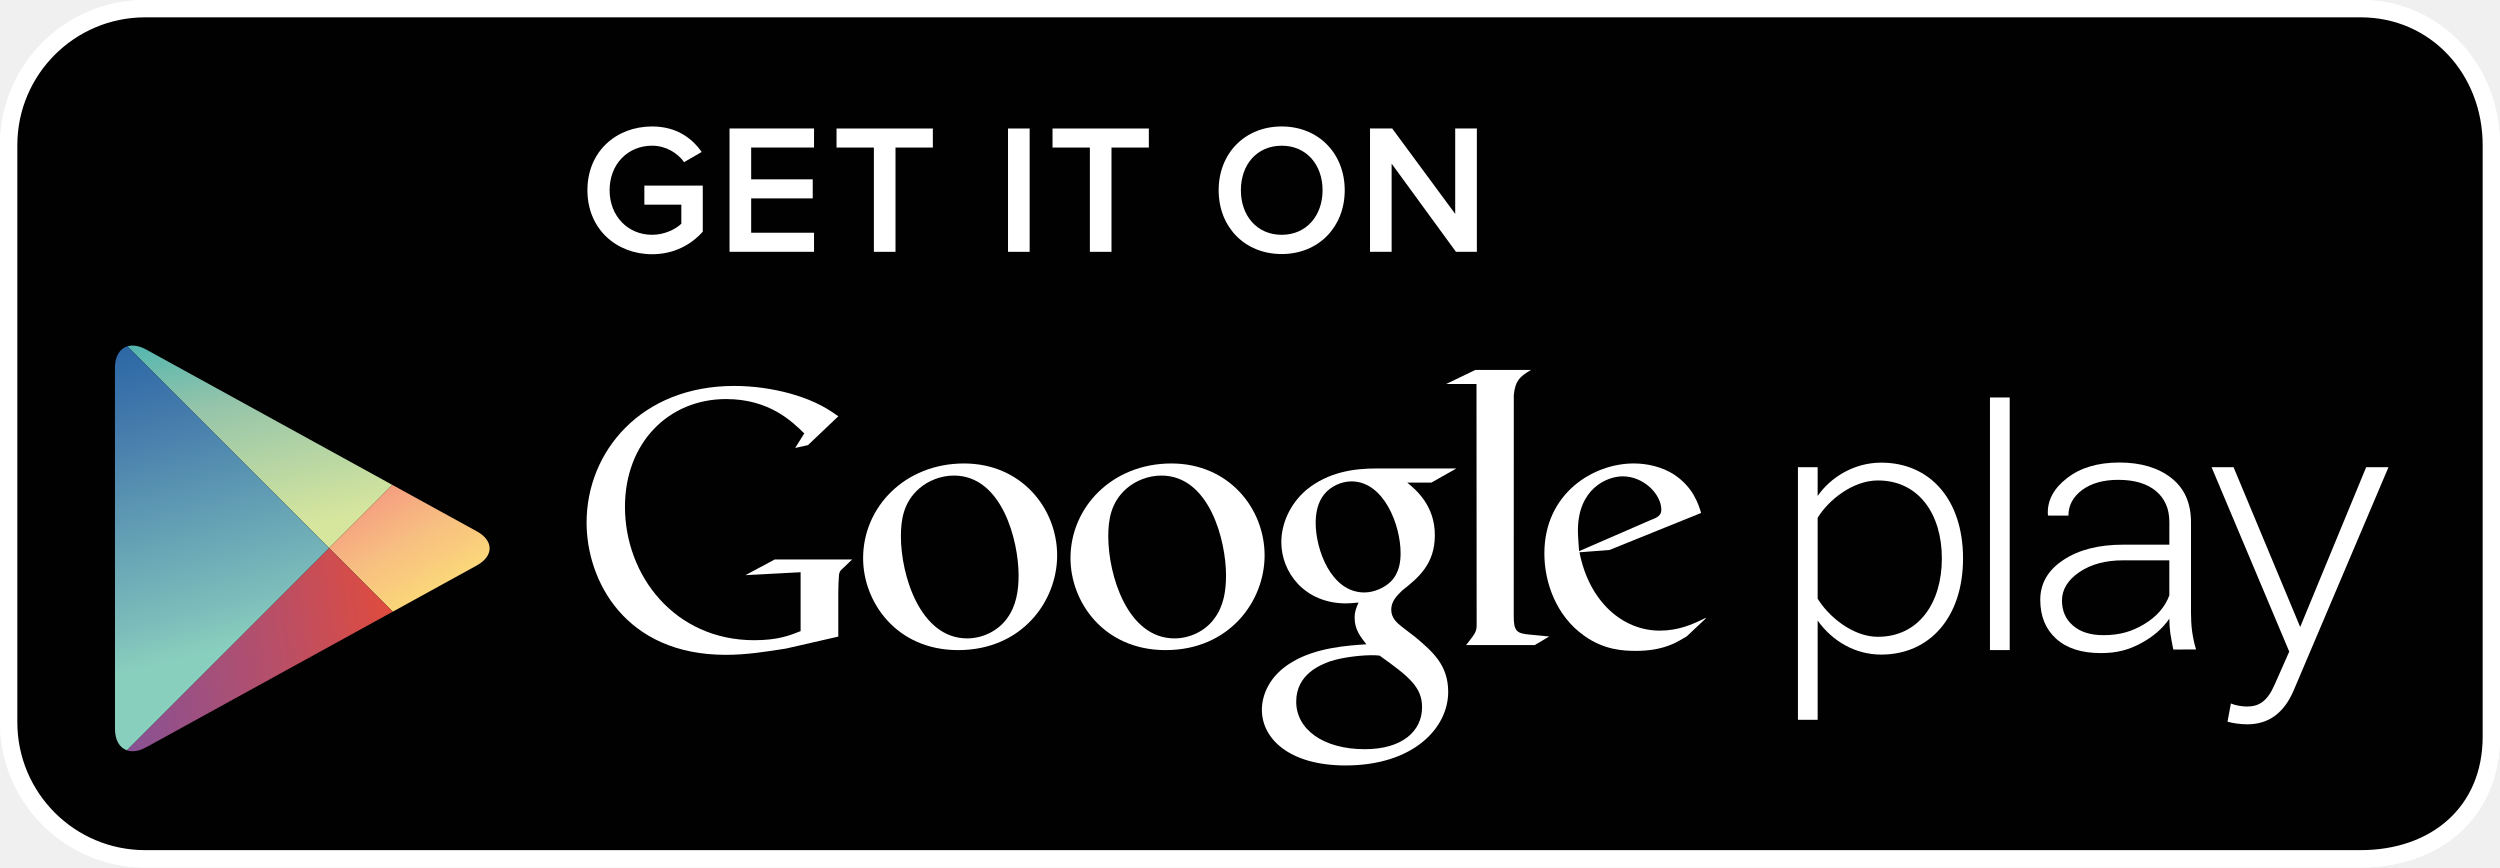
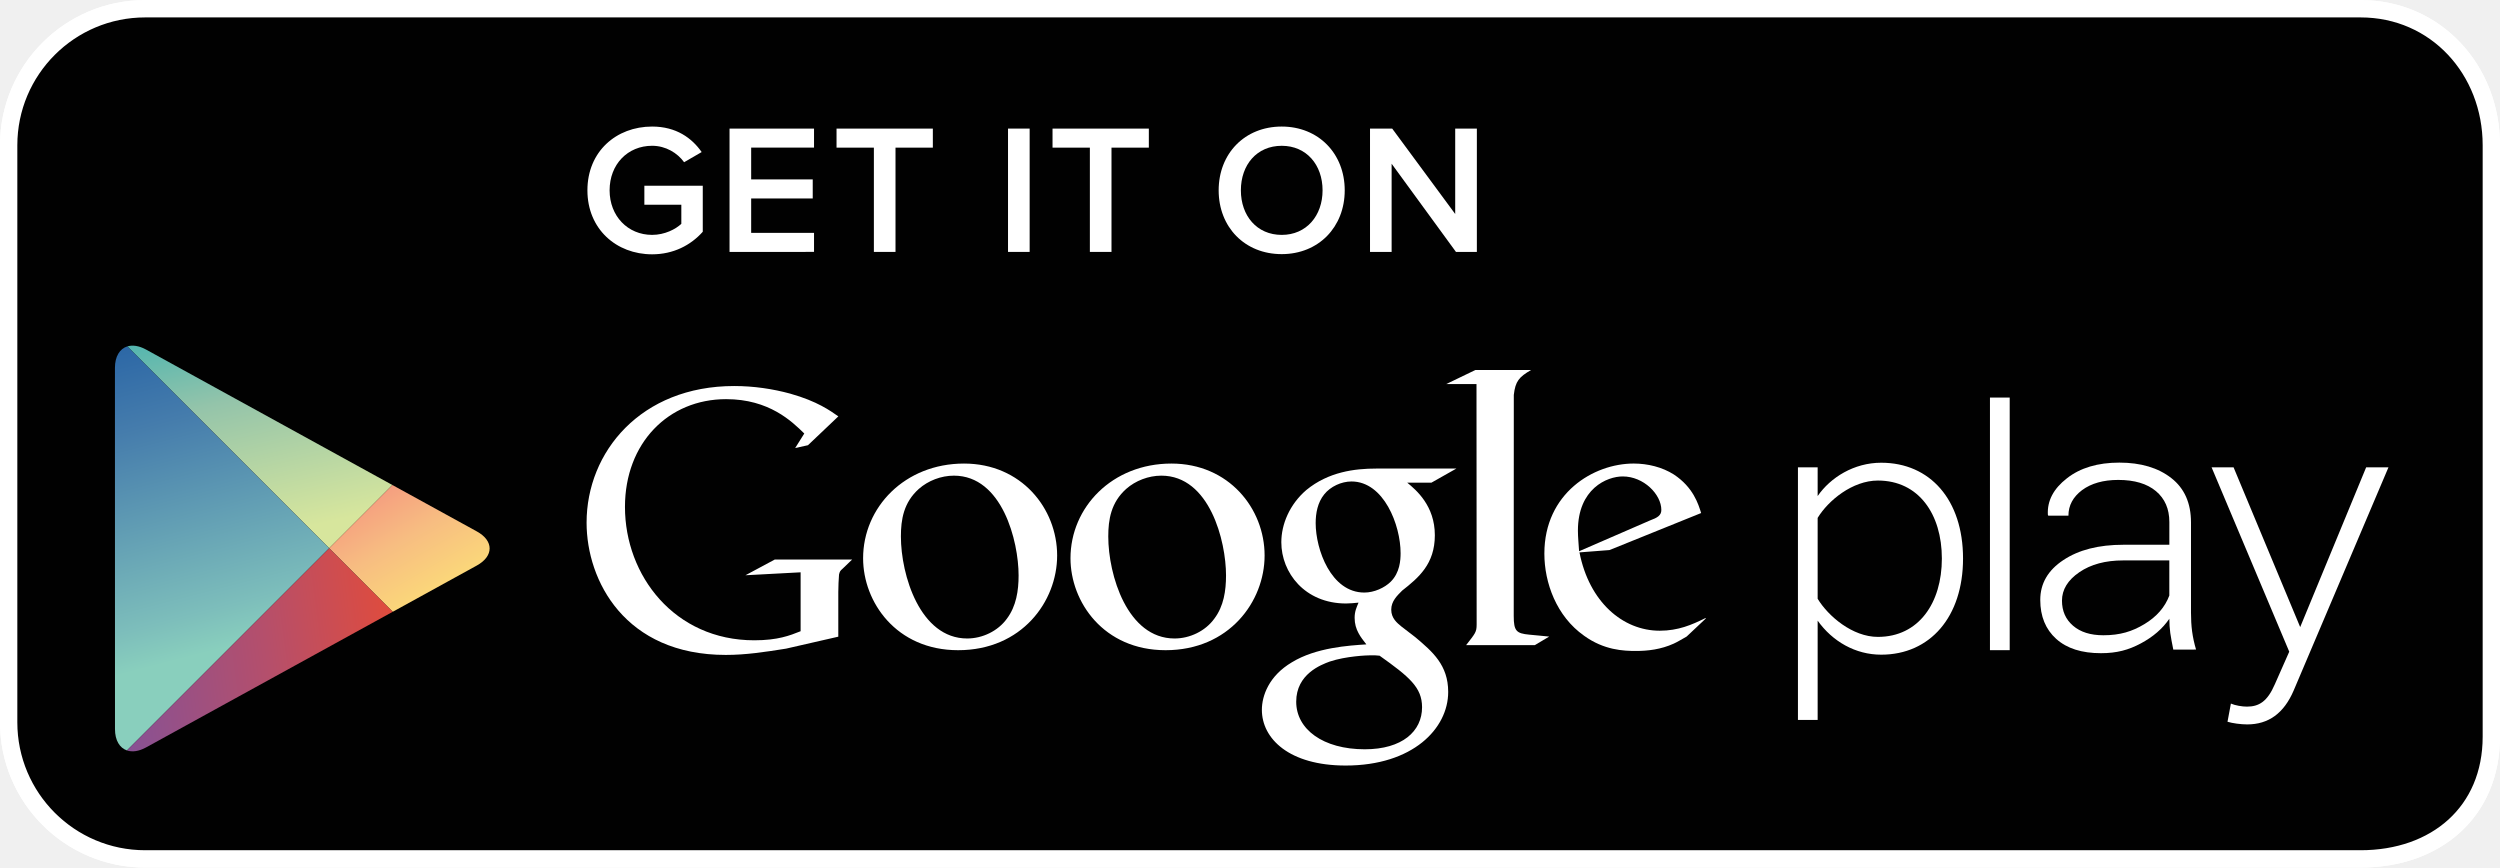
- <svg xmlns="http://www.w3.org/2000/svg" version="1.1" id="Layer_1" x="0px" y="0px" width="169.672px" height="58.874px" viewBox="222.251 367.689 169.672 58.874" enable-background="new 222.251 367.689 169.672 58.874" xml:space="preserve">
+ <svg xmlns="http://www.w3.org/2000/svg" viewBox="222.251 367.689 169.672 58.874" width="170" height="59">
  <g>
    <path fill="#010101" stroke="#FFFFFF" stroke-width="1.176" stroke-miterlimit="10" d="M391.335,417.674   c0,5.119-3.761,8.301-8.875,8.301H232.105c-5.116,0-9.266-4.151-9.266-9.271v-39.159c0-5.118,4.149-9.268,9.266-9.268H382.46   c5.114,0,8.875,4.15,8.875,9.268V417.674z" />
    <path fill="#010101" stroke="#FFFFFF" stroke-width="1.176" stroke-miterlimit="10" d="M391.335,417.674   c0,5.119-3.761,8.301-8.875,8.301H232.105c-5.116,0-9.266-4.151-9.266-9.271v-39.159c0-5.118,4.149-9.268,9.266-9.268H382.46   c5.114,0,8.875,4.15,8.875,9.268V417.674z" />
    <g>
      <g>
        <path fill="#FFFFFF" d="M337.988,409.692l-1.267,1.193c-0.291,0.159-0.582,0.348-0.873,0.479     c-0.878,0.399-1.771,0.499-2.564,0.499c-0.847,0-2.17-0.055-3.521-1.032c-1.879-1.322-2.698-3.594-2.698-5.576     c0-4.102,3.34-6.112,6.062-6.112c0.952,0,1.929,0.239,2.724,0.741c1.322,0.873,1.664,2.01,1.854,2.618l-6.219,2.513l-2.038,0.158     c0.66,3.361,2.936,5.316,5.449,5.316c1.256,0,2.188-0.408,3.043-0.831C337.939,409.659,338.111,409.57,337.988,409.692z      M334.236,403.004c0.505-0.184,0.768-0.343,0.768-0.711c0-1.057-1.195-2.275-2.621-2.275c-1.057,0-3.041,0.822-3.041,3.681     c0,0.444,0.053,0.92,0.08,1.396L334.236,403.004z" />
        <path fill="#FFFFFF" d="M324.986,409.486c0,1.028,0.184,1.188,1.053,1.27c0.453,0.053,0.905,0.076,1.354,0.131l-0.979,0.581     h-4.66c0.611-0.792,0.715-0.871,0.715-1.398v-0.593l-0.01-15.726H320.4l1.98-0.955h3.782c-0.819,0.475-1.065,0.763-1.171,1.688     L324.986,409.486z" />
        <path fill="#FFFFFF" d="M317.758,400.441c0.606,0.5,1.874,1.559,1.874,3.568c0,1.958-1.104,2.882-2.218,3.757     c-0.342,0.344-0.741,0.718-0.741,1.296c0,0.584,0.399,0.9,0.688,1.139l0.957,0.736c1.159,0.98,2.22,1.881,2.22,3.706     c0,2.488-2.407,4.996-6.958,4.996c-3.834,0-5.687-1.823-5.687-3.78c0-0.954,0.474-2.303,2.038-3.228     c1.641-1.002,3.862-1.137,5.053-1.214c-0.372-0.48-0.796-0.983-0.796-1.802c0-0.449,0.136-0.717,0.265-1.032     c-0.289,0.028-0.58,0.058-0.846,0.058c-2.806,0-4.394-2.096-4.394-4.155c0-1.218,0.557-2.566,1.695-3.545     c1.508-1.242,3.307-1.457,4.733-1.457h5.451l-1.692,0.957H317.758z M315.883,412.185c-0.217-0.027-0.348-0.027-0.608-0.027     c-0.239,0-1.668,0.053-2.775,0.424c-0.584,0.215-2.277,0.846-2.277,2.725c0,1.875,1.827,3.229,4.653,3.229     c2.54,0,3.889-1.218,3.889-2.856C318.763,414.328,317.891,413.615,315.883,412.185z M316.643,407.158     c0.613-0.611,0.665-1.453,0.665-1.933c0-1.901-1.134-4.865-3.333-4.865c-0.686,0-1.429,0.344-1.852,0.876     c-0.445,0.552-0.579,1.267-0.579,1.953c0,1.771,1.032,4.71,3.304,4.71C315.512,407.899,316.225,407.576,316.643,407.158z" />
        <path fill="#FFFFFF" d="M301.358,411.811c-4.205,0-6.454-3.274-6.454-6.238c0-3.464,2.828-6.429,6.85-6.429     c3.888,0,6.324,3.044,6.324,6.241C308.078,408.506,305.671,411.811,301.358,411.811z M304.666,409.67     c0.64-0.846,0.794-1.902,0.794-2.933c0-2.329-1.11-6.772-4.391-6.772c-0.872,0-1.75,0.341-2.383,0.898     c-1.035,0.925-1.218,2.087-1.218,3.229c0,2.613,1.292,6.924,4.499,6.924C303.001,411.016,304.056,410.516,304.666,409.67z" />
        <path fill="#FFFFFF" d="M287.28,411.811c-4.206,0-6.451-3.274-6.451-6.238c0-3.464,2.83-6.429,6.85-6.429     c3.887,0,6.319,3.044,6.319,6.241C293.998,408.506,291.595,411.811,287.28,411.811z M290.589,409.67     c0.634-0.846,0.793-1.902,0.793-2.933c0-2.329-1.113-6.772-4.391-6.772c-0.875,0-1.745,0.341-2.379,0.898     c-1.036,0.925-1.218,2.087-1.218,3.229c0,2.613,1.296,6.924,4.497,6.924C288.925,411.016,289.979,410.516,290.589,409.67z" />
        <path fill="#FFFFFF" d="M279.148,410.893l-3.547,0.812c-1.436,0.228-2.726,0.427-4.092,0.427c-6.84,0-9.447-5.035-9.447-8.976     c0-4.812,3.693-9.274,10.017-9.274c1.337,0,2.625,0.196,3.798,0.515c1.858,0.523,2.728,1.167,3.271,1.544l-2.061,1.958     l-0.869,0.192l0.619-0.986c-0.838-0.819-2.38-2.332-5.306-2.332c-3.913,0-6.864,2.973-6.864,7.317     c0,4.662,3.371,9.049,8.774,9.049c1.589,0,2.406-0.319,3.147-0.616v-3.998l-3.744,0.2l1.985-1.065h5.254l-0.644,0.619     c-0.173,0.147-0.195,0.196-0.244,0.396c-0.026,0.227-0.05,0.943-0.05,1.196v3.022H279.148z" />
      </g>
      <g>
        <path fill="#FFFFFF" d="M345.613,409.805v6.738h-1.338v-17.145h1.338v1.951c0.871-1.261,2.464-2.261,4.313-2.261     c3.317,0,5.554,2.517,5.554,6.5c0,3.958-2.235,6.527-5.554,6.527C348.181,412.117,346.617,411.217,345.613,409.805z      M354.043,405.59c0-3.003-1.565-5.293-4.342-5.293c-1.724,0-3.371,1.354-4.088,2.535v5.488c0.717,1.183,2.364,2.588,4.088,2.588     C352.478,410.908,354.043,408.598,354.043,405.59z" />
        <path fill="#FFFFFF" d="M357.307,411.809v-17.144h1.34v17.144H357.307z" />
        <path fill="#FFFFFF" d="M373.659,415.434c0.285,0.128,0.773,0.207,1.083,0.207c0.817,0,1.389-0.336,1.899-1.518l0.978-2.211     l-5.271-12.514h1.492l4.522,10.845l4.478-10.845h1.514l-6.43,15.139c-0.666,1.561-1.716,2.311-3.158,2.311     c-0.433,0-1.002-0.078-1.337-0.18L373.659,415.434z" />
        <path fill="#FFFFFF" d="M369.75,411.771c-0.09-0.432-0.156-0.81-0.205-1.127c-0.041-0.314-0.063-0.64-0.063-0.968     c-0.459,0.674-1.109,1.234-1.938,1.676c-0.831,0.443-1.62,0.662-2.704,0.662c-1.303,0-2.313-0.319-3.037-0.971     c-0.72-0.65-1.082-1.531-1.082-2.645c0-1.114,0.525-2.017,1.57-2.705c1.046-0.695,2.397-1.038,4.07-1.038h3.121v-1.544     c0-0.89-0.304-1.586-0.908-2.094c-0.606-0.507-1.458-0.762-2.562-0.762c-1.01,0-1.828,0.233-2.45,0.689     c-0.617,0.466-0.929,1.042-0.929,1.737h-1.37l-0.026-0.066c-0.05-0.938,0.378-1.76,1.291-2.469     c0.905-0.711,2.097-1.066,3.561-1.066c1.456,0,2.638,0.352,3.528,1.051c0.889,0.693,1.334,1.697,1.334,3.008v6.122     c0,0.439,0.021,0.864,0.076,1.278c0.058,0.415,0.146,0.828,0.268,1.229L369.75,411.771L369.75,411.771z M365.002,410.797     c1.137,0,1.953-0.254,2.789-0.757c0.828-0.499,1.394-1.149,1.689-1.938v-2.384h-3.136c-1.198,0-2.188,0.266-2.97,0.8     c-0.781,0.533-1.179,1.179-1.179,1.93c0,0.708,0.252,1.272,0.75,1.701C363.447,410.582,364.131,410.797,365.002,410.797z" />
      </g>
    </g>
    <g>
      <g>
        <path fill="#FFFFFF" d="M262.118,380.601c0-2.634,1.958-4.329,4.392-4.329c1.631,0,2.698,0.778,3.362,1.731l-1.191,0.69     c-0.452-0.626-1.243-1.116-2.171-1.116c-1.656,0-2.886,1.255-2.886,3.023c0,1.745,1.23,3.024,2.886,3.024     c0.853,0,1.605-0.389,1.982-0.751v-1.294h-2.509v-1.292h3.964v3.125c-0.815,0.916-1.995,1.531-3.438,1.531     C264.076,384.943,262.118,383.224,262.118,380.601z" />
        <path fill="#FFFFFF" d="M271.764,384.78v-8.37h5.734v1.292h-4.266v2.158h4.178v1.292h-4.178v2.334h4.266v1.293L271.764,384.78     L271.764,384.78z" />
        <path fill="#FFFFFF" d="M281.56,384.78v-7.077h-2.534v-1.292h6.536v1.292h-2.534v7.077H281.56z" />
        <path fill="#FFFFFF" d="M290.664,384.78v-8.37h1.468v8.37H290.664z" />
        <path fill="#FFFFFF" d="M296.219,384.78v-7.077h-2.534v-1.292h6.536v1.292h-2.534v7.077H296.219z" />
        <path fill="#FFFFFF" d="M304.96,380.601c0-2.497,1.769-4.329,4.279-4.329c2.496,0,4.277,1.832,4.277,4.329     s-1.781,4.329-4.277,4.329C306.729,384.93,304.96,383.098,304.96,380.601z M312.012,380.601c0-1.73-1.092-3.023-2.771-3.023     c-1.694,0-2.773,1.292-2.773,3.023c0,1.72,1.079,3.024,2.773,3.024C310.92,383.625,312.012,382.321,312.012,380.601z" />
        <path fill="#FFFFFF" d="M321.065,384.78l-4.366-5.985v5.985h-1.467v-8.37h1.506l4.276,5.796v-5.796h1.47v8.37H321.065z" />
      </g>
    </g>
    <g>
      <polygon fill="none" points="244.59,404.892 248.883,400.6 248.882,400.6 244.59,404.892 230.891,391.192 230.89,391.192     244.59,404.894 230.868,418.615 230.868,418.615 244.59,404.894 248.902,409.205 248.904,409.205   " />
      <linearGradient id="SVGID_1_" gradientUnits="userSpaceOnUse" x1="727.492" y1="886.949" x2="709.404" y2="898.269" gradientTransform="matrix(0.7071 0.7071 0.7071 -0.7071 -899.868 516.5412)">
        <stop offset="0" style="stop-color:#D7E69D" />
        <stop offset="0.446" style="stop-color:#94C4AA" />
        <stop offset="1" style="stop-color:#01A4B6" />
      </linearGradient>
      <path fill="url(#SVGID_1_)" d="M248.882,400.6l-16.726-9.197c-0.473-0.259-0.912-0.319-1.265-0.21l13.7,13.699L248.882,400.6z" />
      <linearGradient id="SVGID_2_" gradientUnits="userSpaceOnUse" x1="716.977" y1="896.621" x2="740.428" y2="890.491" gradientTransform="matrix(0.7071 0.7071 0.7071 -0.7071 -899.868 516.5412)">
        <stop offset="0" style="stop-color:#ED277B" />
        <stop offset="0.019" style="stop-color:#EE2F7C" />
        <stop offset="0.704" style="stop-color:#F7BD81" />
        <stop offset="1" style="stop-color:#FEEB74" />
      </linearGradient>
      <path fill="url(#SVGID_2_)" d="M248.904,409.205l5.709-3.141c1.158-0.64,1.158-1.679,0-2.314l-5.73-3.15l-4.292,4.292    L248.904,409.205z" />
      <linearGradient id="SVGID_3_" gradientUnits="userSpaceOnUse" x1="730.067" y1="878.363" x2="704.636" y2="893.325" gradientTransform="matrix(0.7071 0.7071 0.7071 -0.7071 -899.868 516.5412)">
        <stop offset="0" style="stop-color:#89CFBD" />
        <stop offset="0.091" style="stop-color:#7DBEBB" />
        <stop offset="0.54" style="stop-color:#457CAC" />
        <stop offset="0.852" style="stop-color:#1C5AA2" />
        <stop offset="1" style="stop-color:#084D9F" />
      </linearGradient>
      <path fill="url(#SVGID_3_)" d="M230.89,391.192c-0.508,0.159-0.838,0.675-0.838,1.454l0.003,24.522c0,0.77,0.32,1.277,0.813,1.446    l13.723-13.723L230.89,391.192z" />
      <linearGradient id="SVGID_4_" gradientUnits="userSpaceOnUse" x1="739.302" y1="890.243" x2="723.642" y2="869.612" gradientTransform="matrix(0.7071 0.7071 0.7071 -0.7071 -899.868 516.5412)">
        <stop offset="0" style="stop-color:#F04A2B" />
        <stop offset="0.47" style="stop-color:#B54F6B" />
        <stop offset="0.835" style="stop-color:#8B5191" />
        <stop offset="1" style="stop-color:#7851A1" />
      </linearGradient>
      <path fill="url(#SVGID_4_)" d="M230.868,418.615c0.357,0.121,0.804,0.063,1.288-0.201l16.747-9.209l-4.312-4.312L230.868,418.615z    " />
    </g>
  </g>
</svg>
